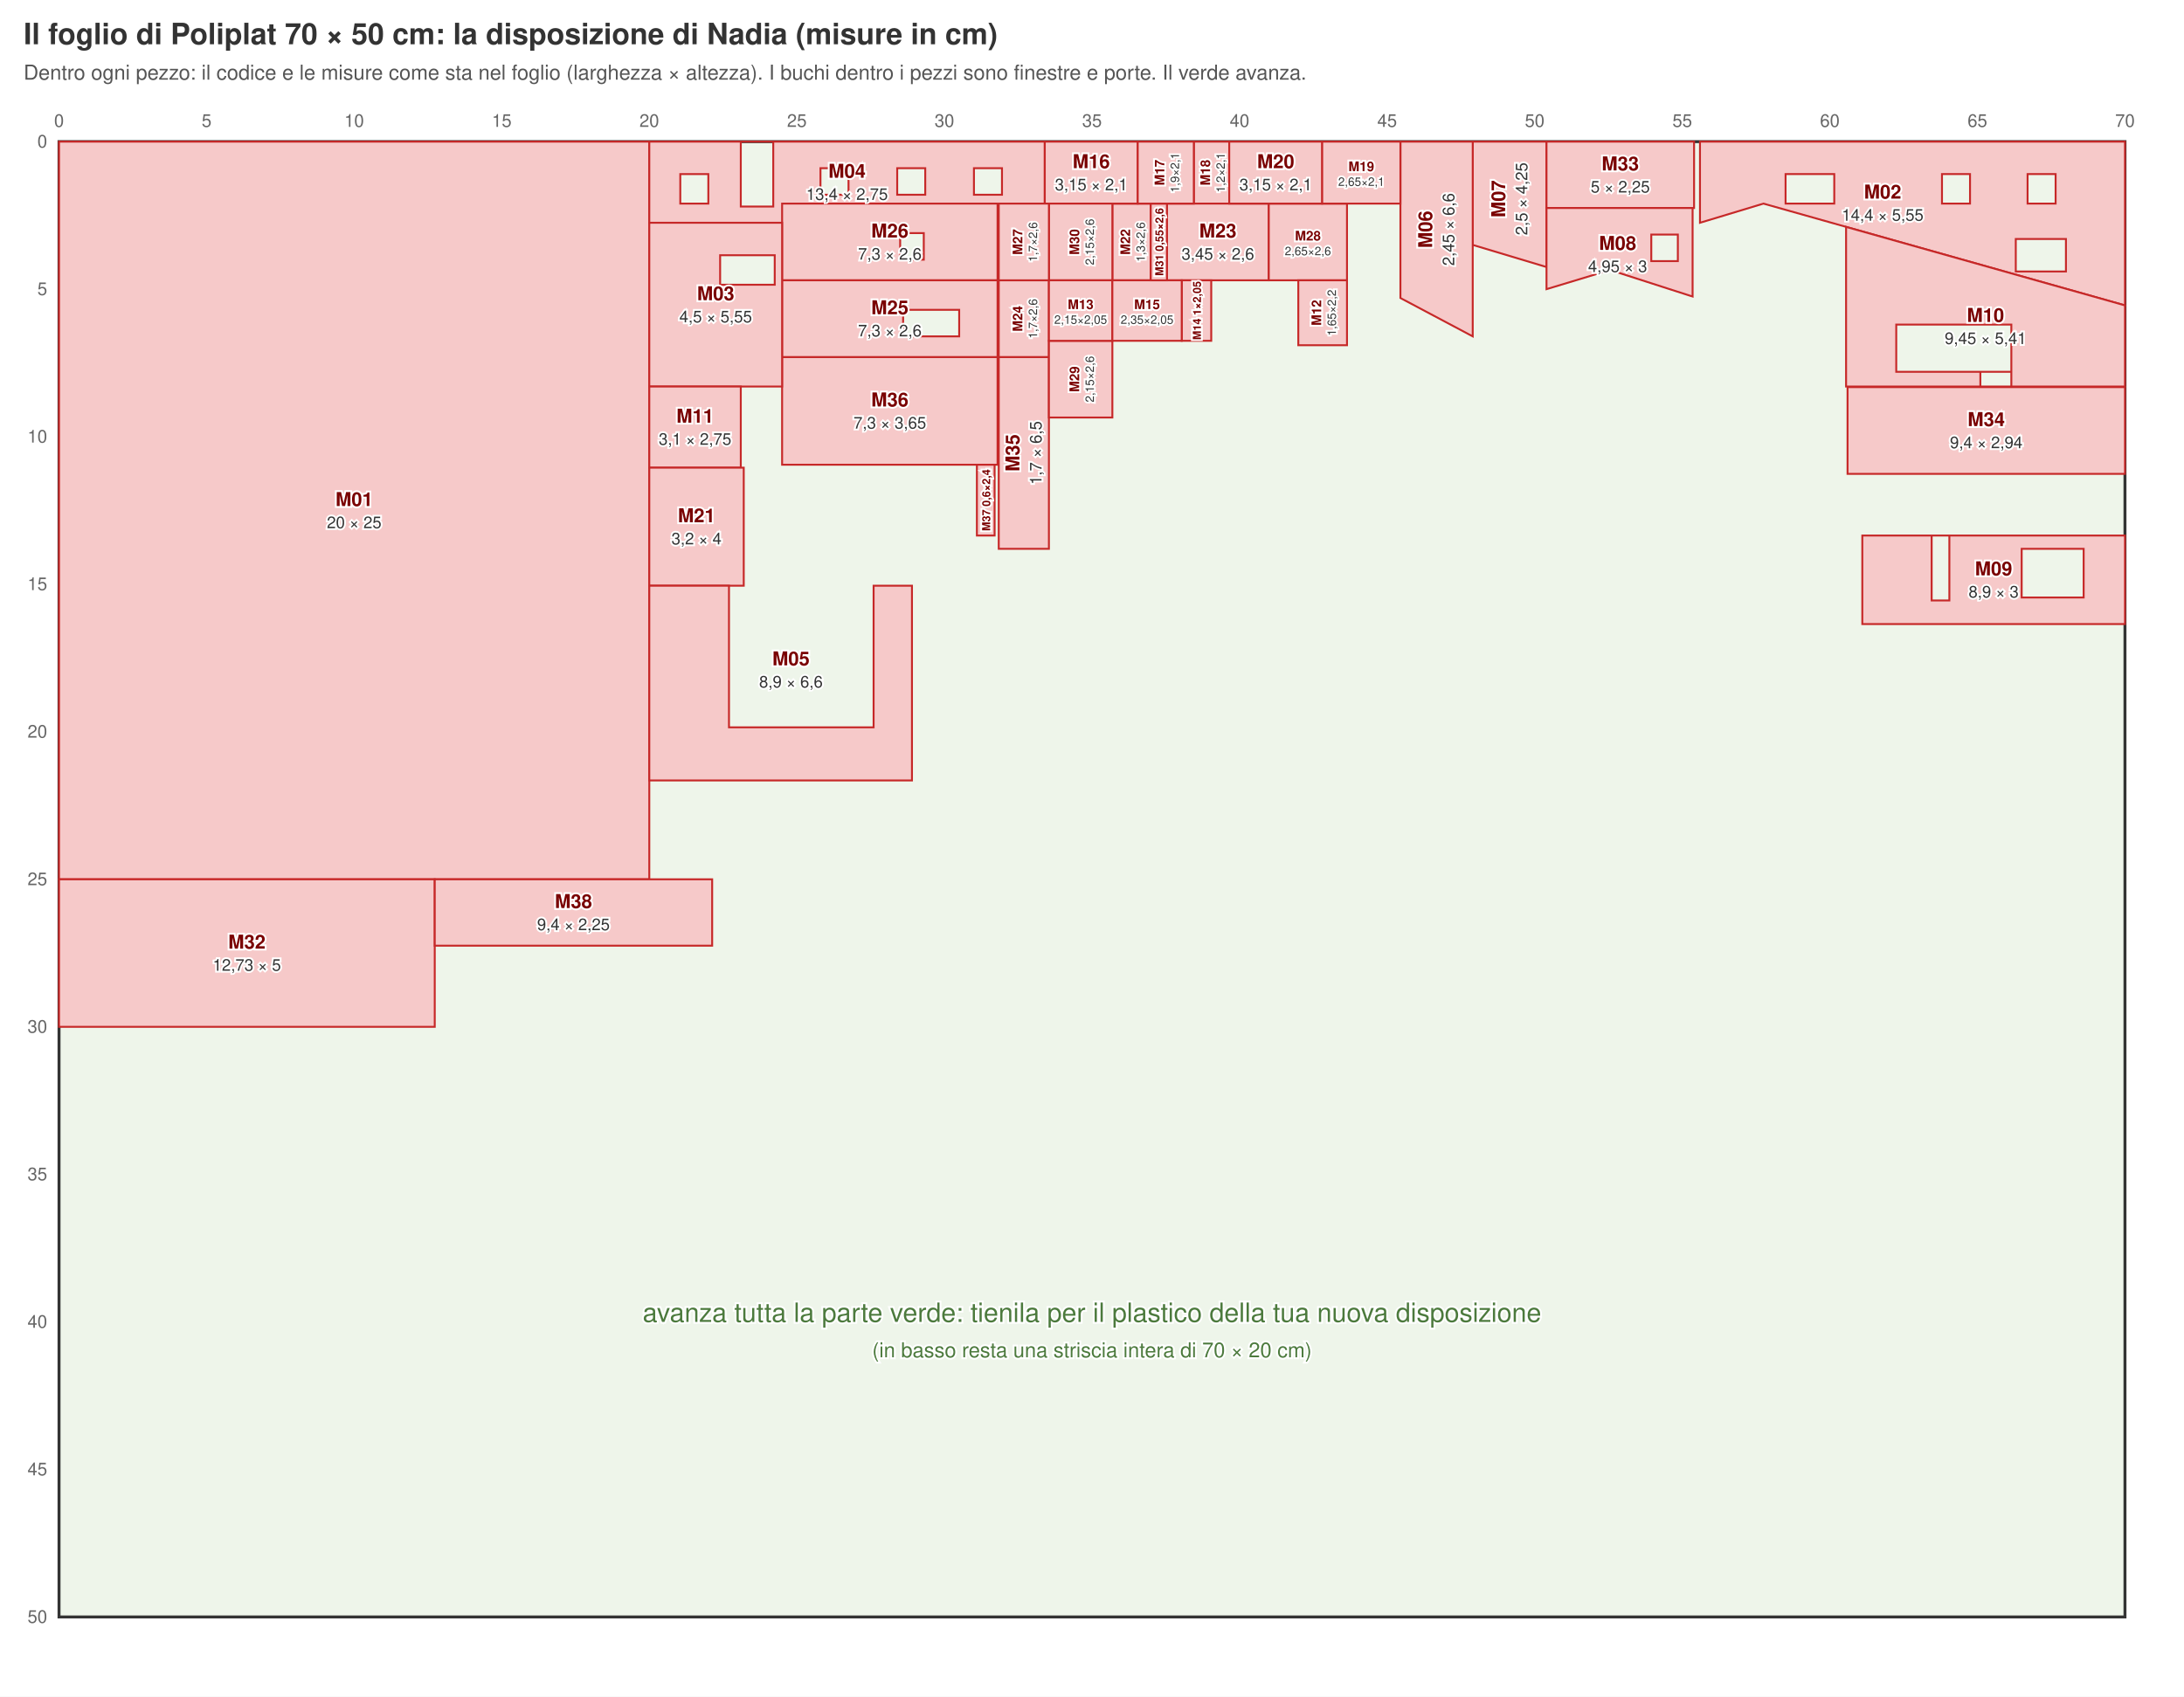
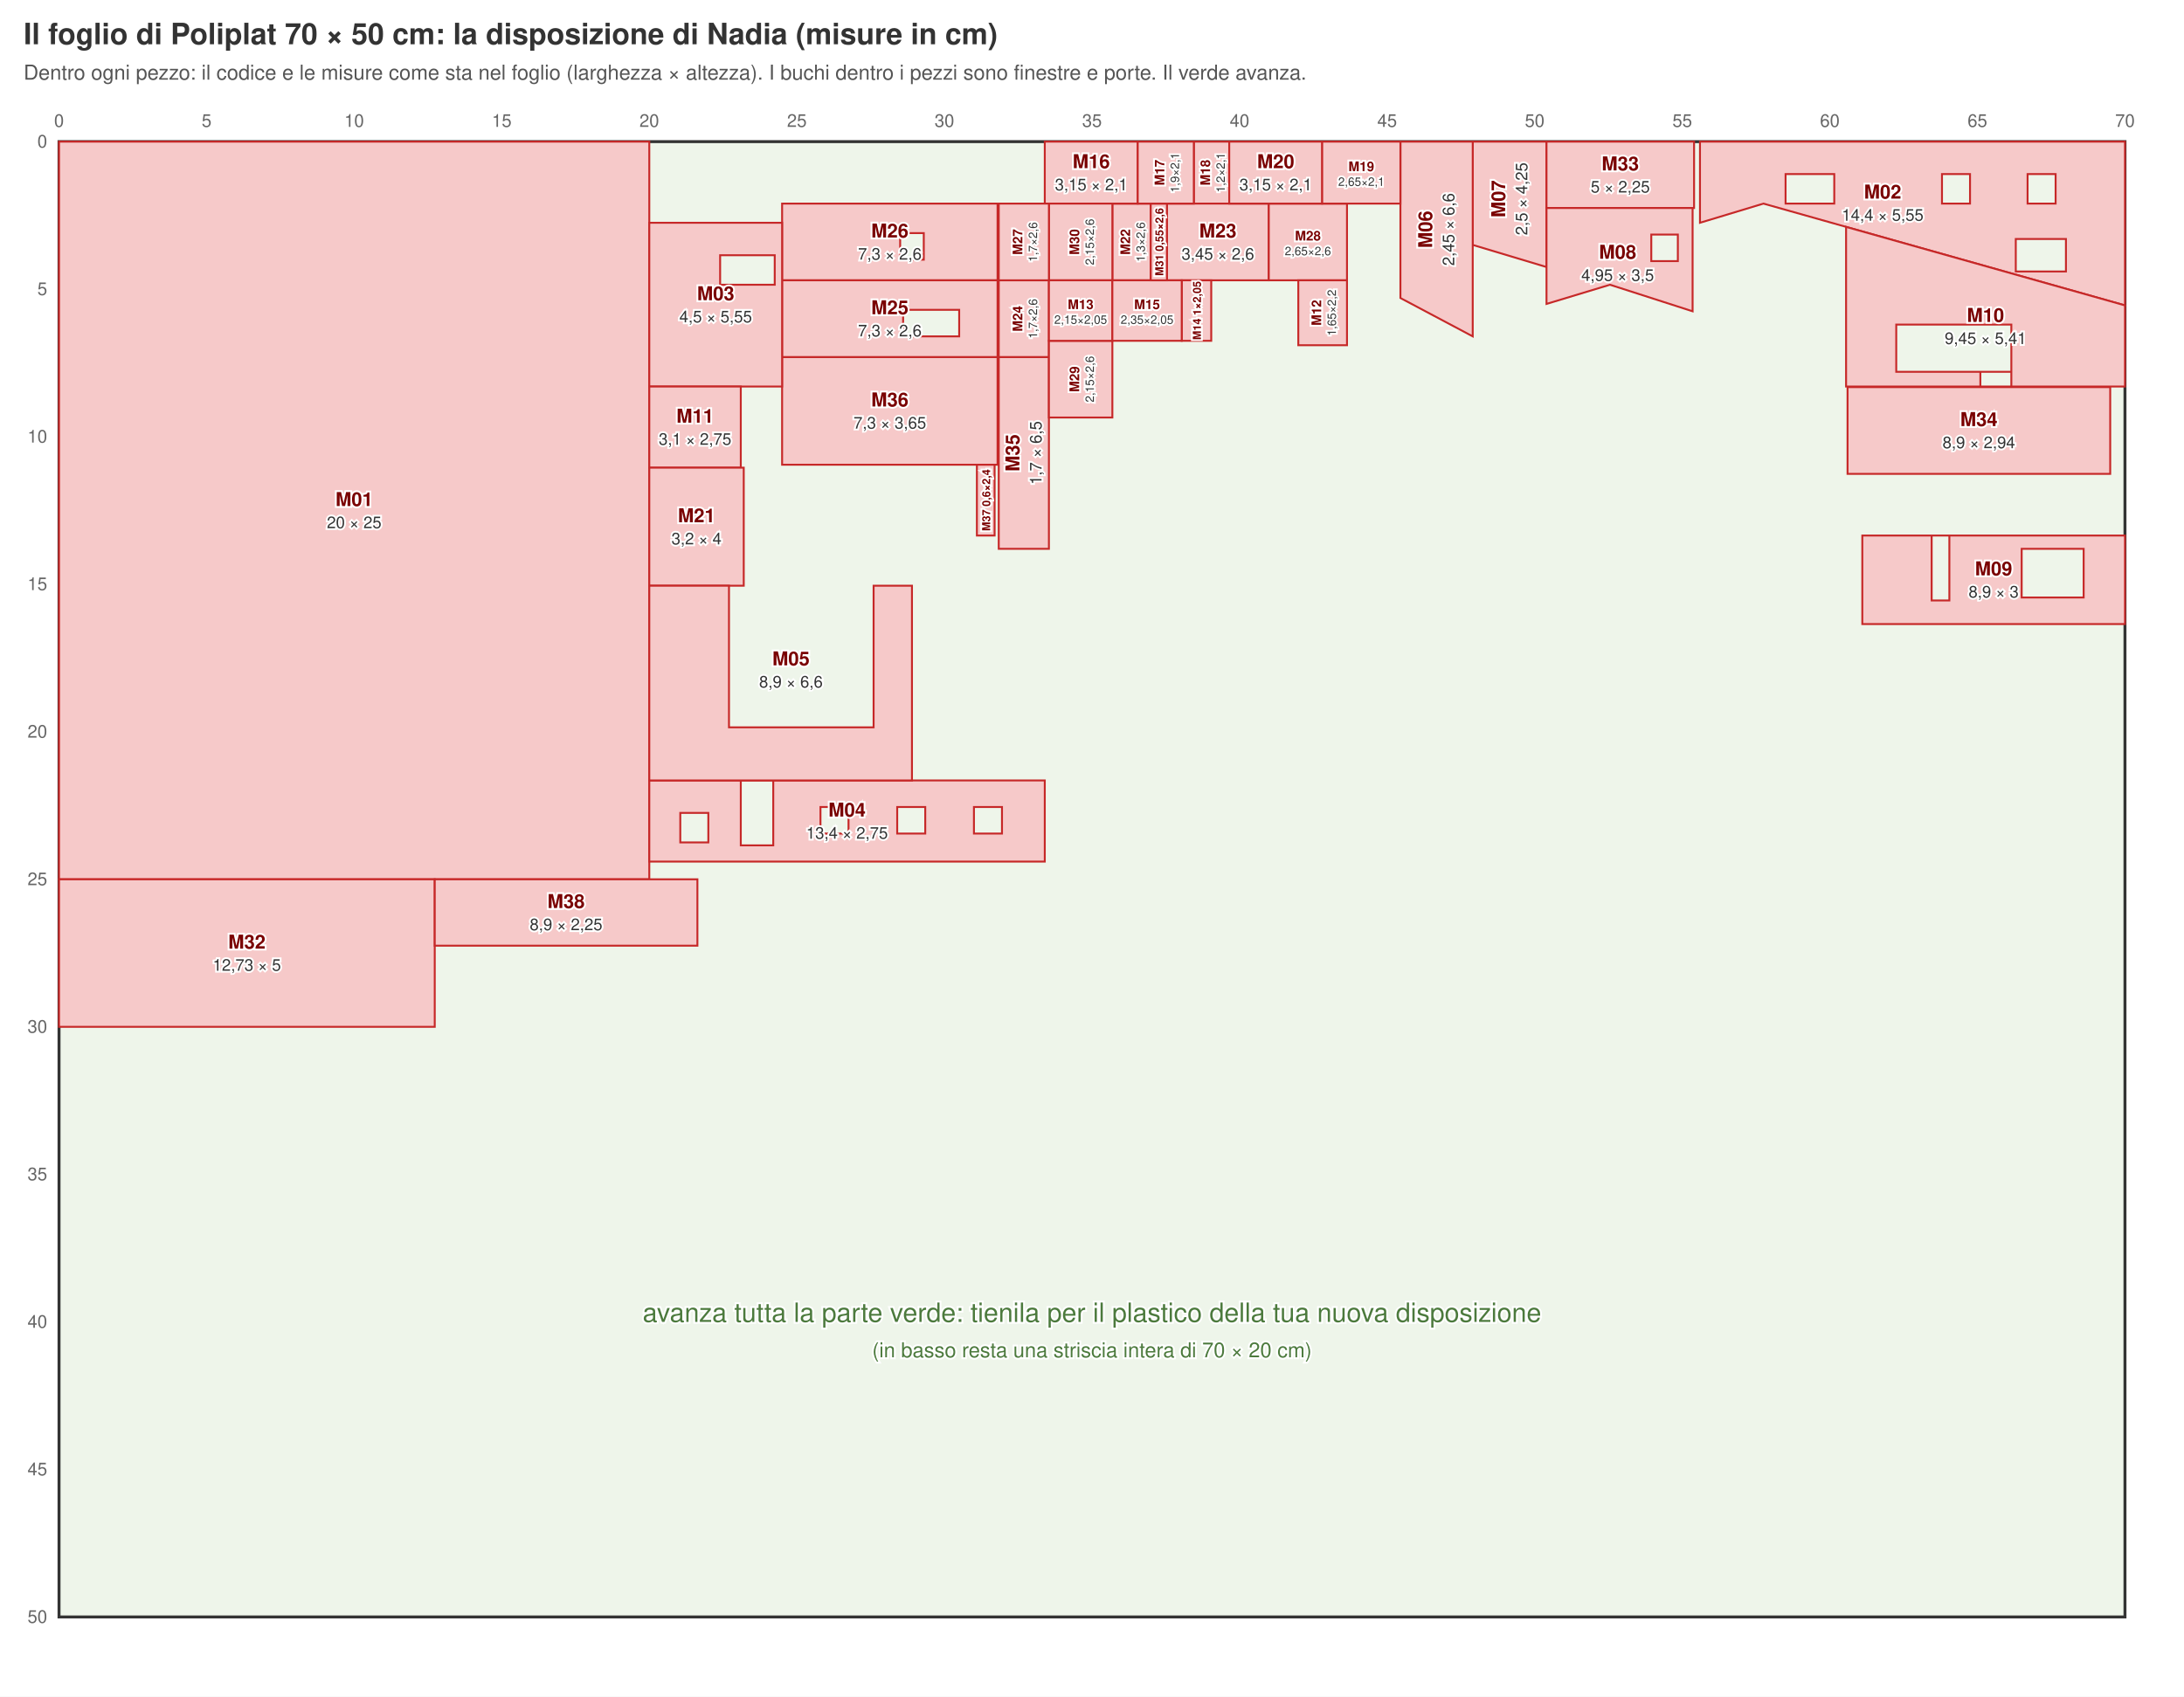
<svg xmlns="http://www.w3.org/2000/svg" viewBox="0 0 1480 1150" width="1480" height="1150">
  <rect width="100%" height="100%" fill="#ffffff" />
  <text x="16" y="30" font-family="Helvetica, Arial, sans-serif" font-size="20" font-weight="bold" fill="#333">Il foglio di Poliplat 70 × 50 cm: la disposizione di Nadia (misure in cm)</text>
  <text x="16" y="54" font-family="Helvetica, Arial, sans-serif" font-size="14" fill="#555">Dentro ogni pezzo: il codice e le misure come sta nel foglio (larghezza × altezza). I buchi dentro i pezzi sono finestre e porte. Il verde avanza.</text>
  <rect x="40" y="96" width="1400.0" height="1000.0" fill="#eef5ea" stroke="#333" stroke-width="2" />
  <text x="40.0" y="86.0" font-family="Helvetica, Arial, sans-serif" font-size="12" fill="#666" text-anchor="middle" stroke="#fff" stroke-width="2.5" paint-order="stroke">0</text>
  <text x="140.0" y="86.0" font-family="Helvetica, Arial, sans-serif" font-size="12" fill="#666" text-anchor="middle" stroke="#fff" stroke-width="2.5" paint-order="stroke">5</text>
  <text x="240.0" y="86.0" font-family="Helvetica, Arial, sans-serif" font-size="12" fill="#666" text-anchor="middle" stroke="#fff" stroke-width="2.5" paint-order="stroke">10</text>
  <text x="340.0" y="86.0" font-family="Helvetica, Arial, sans-serif" font-size="12" fill="#666" text-anchor="middle" stroke="#fff" stroke-width="2.5" paint-order="stroke">15</text>
  <text x="440.0" y="86.0" font-family="Helvetica, Arial, sans-serif" font-size="12" fill="#666" text-anchor="middle" stroke="#fff" stroke-width="2.5" paint-order="stroke">20</text>
  <text x="540.0" y="86.0" font-family="Helvetica, Arial, sans-serif" font-size="12" fill="#666" text-anchor="middle" stroke="#fff" stroke-width="2.5" paint-order="stroke">25</text>
  <text x="640.0" y="86.0" font-family="Helvetica, Arial, sans-serif" font-size="12" fill="#666" text-anchor="middle" stroke="#fff" stroke-width="2.5" paint-order="stroke">30</text>
  <text x="740.0" y="86.0" font-family="Helvetica, Arial, sans-serif" font-size="12" fill="#666" text-anchor="middle" stroke="#fff" stroke-width="2.5" paint-order="stroke">35</text>
  <text x="840.0" y="86.0" font-family="Helvetica, Arial, sans-serif" font-size="12" fill="#666" text-anchor="middle" stroke="#fff" stroke-width="2.5" paint-order="stroke">40</text>
  <text x="940.0" y="86.0" font-family="Helvetica, Arial, sans-serif" font-size="12" fill="#666" text-anchor="middle" stroke="#fff" stroke-width="2.5" paint-order="stroke">45</text>
  <text x="1040.0" y="86.0" font-family="Helvetica, Arial, sans-serif" font-size="12" fill="#666" text-anchor="middle" stroke="#fff" stroke-width="2.5" paint-order="stroke">50</text>
  <text x="1140.0" y="86.0" font-family="Helvetica, Arial, sans-serif" font-size="12" fill="#666" text-anchor="middle" stroke="#fff" stroke-width="2.5" paint-order="stroke">55</text>
  <text x="1240.0" y="86.0" font-family="Helvetica, Arial, sans-serif" font-size="12" fill="#666" text-anchor="middle" stroke="#fff" stroke-width="2.5" paint-order="stroke">60</text>
  <text x="1340.0" y="86.0" font-family="Helvetica, Arial, sans-serif" font-size="12" fill="#666" text-anchor="middle" stroke="#fff" stroke-width="2.5" paint-order="stroke">65</text>
  <text x="1440.0" y="86.0" font-family="Helvetica, Arial, sans-serif" font-size="12" fill="#666" text-anchor="middle" stroke="#fff" stroke-width="2.5" paint-order="stroke">70</text>
  <text x="32.0" y="100.0" font-family="Helvetica, Arial, sans-serif" font-size="12" fill="#666" text-anchor="end" stroke="#fff" stroke-width="2.5" paint-order="stroke">0</text>
  <text x="32.0" y="200.0" font-family="Helvetica, Arial, sans-serif" font-size="12" fill="#666" text-anchor="end" stroke="#fff" stroke-width="2.5" paint-order="stroke">5</text>
  <text x="32.0" y="300.0" font-family="Helvetica, Arial, sans-serif" font-size="12" fill="#666" text-anchor="end" stroke="#fff" stroke-width="2.5" paint-order="stroke">10</text>
  <text x="32.0" y="400.0" font-family="Helvetica, Arial, sans-serif" font-size="12" fill="#666" text-anchor="end" stroke="#fff" stroke-width="2.5" paint-order="stroke">15</text>
  <text x="32.0" y="500.0" font-family="Helvetica, Arial, sans-serif" font-size="12" fill="#666" text-anchor="end" stroke="#fff" stroke-width="2.5" paint-order="stroke">20</text>
  <text x="32.0" y="600.0" font-family="Helvetica, Arial, sans-serif" font-size="12" fill="#666" text-anchor="end" stroke="#fff" stroke-width="2.5" paint-order="stroke">25</text>
  <text x="32.0" y="700.0" font-family="Helvetica, Arial, sans-serif" font-size="12" fill="#666" text-anchor="end" stroke="#fff" stroke-width="2.5" paint-order="stroke">30</text>
  <text x="32.0" y="800.0" font-family="Helvetica, Arial, sans-serif" font-size="12" fill="#666" text-anchor="end" stroke="#fff" stroke-width="2.5" paint-order="stroke">35</text>
  <text x="32.0" y="900.0" font-family="Helvetica, Arial, sans-serif" font-size="12" fill="#666" text-anchor="end" stroke="#fff" stroke-width="2.5" paint-order="stroke">40</text>
  <text x="32.0" y="1000.0" font-family="Helvetica, Arial, sans-serif" font-size="12" fill="#666" text-anchor="end" stroke="#fff" stroke-width="2.5" paint-order="stroke">45</text>
  <text x="32.0" y="1100.0" font-family="Helvetica, Arial, sans-serif" font-size="12" fill="#666" text-anchor="end" stroke="#fff" stroke-width="2.5" paint-order="stroke">50</text>
  <path d="M 40.0 96.0 L 40.0 596.0 L 440.0 596.0 L 440.0 96.0 Z" fill="#f6c9c9" fill-rule="evenodd" stroke="#c62828" stroke-width="1.3" />
  <path d="M 1440.0 96.0 L 1152.0 96.0 L 1152.0 151.0 L 1195.0 138.0 L 1440.0 207.0 Z M 1393.0 118.0 L 1374.0 118.0 L 1374.0 138.0 L 1393.0 138.0 Z M 1335.0 118.0 L 1316.0 118.0 L 1316.0 138.0 L 1335.0 138.0 Z M 1243.0 118.0 L 1210.0 118.0 L 1210.0 138.0 L 1243.0 138.0 Z M 1400.0 162.0 L 1366.0 162.0 L 1366.0 184.0 L 1400.0 184.0 Z" fill="#f6c9c9" fill-rule="evenodd" stroke="#c62828" stroke-width="1.3" />
  <path d="M 1251.0 262.0 L 1440.0 262.0 L 1440.0 207.0 L 1251.0 153.8 Z M 1285.0 252.0 L 1363.0 252.0 L 1363.0 220.0 L 1285.0 220.0 Z M 1342.0 262.0 L 1363.0 262.0 L 1363.0 252.0 L 1342.0 252.0 Z" fill="#f6c9c9" fill-rule="evenodd" stroke="#c62828" stroke-width="1.3" />
  <path d="M 1048.0 96.0 L 998.0 96.0 L 998.0 166.0 L 1048.0 181.0 Z" fill="#f6c9c9" fill-rule="evenodd" stroke="#c62828" stroke-width="1.3" />
-   <path d="M 440.0 96.0 L 708.0 96.0 L 708.0 151.0 L 440.0 151.0 Z M 461.0 138.0 L 480.0 138.0 L 480.0 118.0 L 461.0 118.0 Z M 502.0 140.0 L 524.0 140.0 L 524.0 96.0 L 502.0 96.0 Z M 556.0 132.0 L 575.0 132.0 L 575.0 114.0 L 556.0 114.0 Z M 608.0 132.0 L 627.0 132.0 L 627.0 114.0 L 608.0 114.0 Z M 660.0 132.0 L 679.0 132.0 L 679.0 114.0 L 660.0 114.0 Z" fill="#f6c9c9" fill-rule="evenodd" stroke="#c62828" stroke-width="1.3" />
+   <path d="M 440.0 529.0 L 708.0 529.0 L 708.0 584.0 L 440.0 584.0 Z M 461.0 571.0 L 480.0 571.0 L 480.0 551.0 L 461.0 551.0 Z M 502.0 573.0 L 524.0 573.0 L 524.0 529.0 L 502.0 529.0 Z M 556.0 565.0 L 575.0 565.0 L 575.0 547.0 L 556.0 547.0 Z M 608.0 565.0 L 627.0 565.0 L 627.0 547.0 L 608.0 547.0 Z M 660.0 565.0 L 679.0 565.0 L 679.0 547.0 L 660.0 547.0 Z" fill="#f6c9c9" fill-rule="evenodd" stroke="#c62828" stroke-width="1.3" />
  <path d="M 40.0 696.0 L 294.6 696.0 L 294.6 596.0 L 40.0 596.0 Z" fill="#f6c9c9" fill-rule="evenodd" stroke="#c62828" stroke-width="1.3" />
-   <path d="M 1252.0 321.2 L 1252.0 262.4 L 1440.0 262.4 L 1440.0 321.2 Z" fill="#f6c9c9" fill-rule="evenodd" stroke="#c62828" stroke-width="1.3" />
+   <path d="M 1252.0 321.2 L 1252.0 262.4 L 1430.0 262.4 L 1430.0 321.2 Z" fill="#f6c9c9" fill-rule="evenodd" stroke="#c62828" stroke-width="1.3" />
  <path d="M 1440.0 363.0 L 1262.0 363.0 L 1262.0 423.0 L 1440.0 423.0 Z M 1412.0 372.0 L 1370.0 372.0 L 1370.0 405.0 L 1412.0 405.0 Z M 1321.0 363.0 L 1309.0 363.0 L 1309.0 407.0 L 1321.0 407.0 Z" fill="#f6c9c9" fill-rule="evenodd" stroke="#c62828" stroke-width="1.3" />
  <path d="M 676.0 242.0 L 530.0 242.0 L 530.0 315.0 L 676.0 315.0 Z" fill="#f6c9c9" fill-rule="evenodd" stroke="#c62828" stroke-width="1.3" />
  <path d="M 676.0 138.0 L 530.0 138.0 L 530.0 190.0 L 676.0 190.0 Z M 626.0 158.0 L 610.0 158.0 L 610.0 176.0 L 626.0 176.0 Z" fill="#f6c9c9" fill-rule="evenodd" stroke="#c62828" stroke-width="1.3" />
  <path d="M 753.8 190.0 L 779.8 190.0 L 779.8 138.0 L 753.8 138.0 Z" fill="#f6c9c9" fill-rule="evenodd" stroke="#c62828" stroke-width="1.3" />
  <path d="M 710.8 242.0 L 676.8 242.0 L 676.8 372.0 L 710.8 372.0 Z" fill="#f6c9c9" fill-rule="evenodd" stroke="#c62828" stroke-width="1.3" />
  <path d="M 710.8 190.0 L 676.8 190.0 L 676.8 242.0 L 710.8 242.0 Z" fill="#f6c9c9" fill-rule="evenodd" stroke="#c62828" stroke-width="1.3" />
  <path d="M 676.0 190.0 L 530.0 190.0 L 530.0 242.0 L 676.0 242.0 Z M 650.0 210.0 L 612.0 210.0 L 612.0 228.0 L 650.0 228.0 Z" fill="#f6c9c9" fill-rule="evenodd" stroke="#c62828" stroke-width="1.3" />
  <path d="M 998.0 96.0 L 949.0 96.0 L 949.0 202.0 L 998.0 228.0 Z" fill="#f6c9c9" fill-rule="evenodd" stroke="#c62828" stroke-width="1.3" />
  <path d="M 530.0 151.0 L 440.0 151.0 L 440.0 262.0 L 530.0 262.0 Z M 525.0 173.0 L 488.0 173.0 L 488.0 193.0 L 525.0 193.0 Z" fill="#f6c9c9" fill-rule="evenodd" stroke="#c62828" stroke-width="1.3" />
  <path d="M 1048.0 96.0 L 1048.0 141.0 L 1148.0 141.0 L 1148.0 96.0 Z" fill="#f6c9c9" fill-rule="evenodd" stroke="#c62828" stroke-width="1.3" />
  <path d="M 662.0 363.0 L 674.0 363.0 L 674.0 315.0 L 662.0 315.0 Z" fill="#f6c9c9" fill-rule="evenodd" stroke="#c62828" stroke-width="1.3" />
  <path d="M 502.0 262.0 L 440.0 262.0 L 440.0 317.0 L 502.0 317.0 Z" fill="#f6c9c9" fill-rule="evenodd" stroke="#c62828" stroke-width="1.3" />
-   <path d="M 1147.0 141.0 L 1048.0 141.0 L 1048.0 196.0 L 1091.0 183.0 L 1147.0 201.0 Z M 1137.0 177.0 L 1119.0 177.0 L 1119.0 159.0 L 1137.0 159.0 Z" fill="#f6c9c9" fill-rule="evenodd" stroke="#c62828" stroke-width="1.3" />
+   <path d="M 1147.0 141.0 L 1048.0 141.0 L 1048.0 206.0 L 1091.0 193.0 L 1147.0 211.0 Z M 1137.0 177.0 L 1119.0 177.0 L 1119.0 159.0 L 1137.0 159.0 Z" fill="#f6c9c9" fill-rule="evenodd" stroke="#c62828" stroke-width="1.3" />
  <path d="M 710.8 283.0 L 753.8 283.0 L 753.8 231.0 L 710.8 231.0 Z" fill="#f6c9c9" fill-rule="evenodd" stroke="#c62828" stroke-width="1.3" />
  <path d="M 504.0 317.0 L 440.0 317.0 L 440.0 397.0 L 504.0 397.0 Z" fill="#f6c9c9" fill-rule="evenodd" stroke="#c62828" stroke-width="1.3" />
  <path d="M 833.0 96.0 L 809.0 96.0 L 809.0 138.0 L 833.0 138.0 Z" fill="#f6c9c9" fill-rule="evenodd" stroke="#c62828" stroke-width="1.3" />
  <path d="M 708.0 138.0 L 771.0 138.0 L 771.0 96.0 L 708.0 96.0 Z" fill="#f6c9c9" fill-rule="evenodd" stroke="#c62828" stroke-width="1.3" />
  <path d="M 790.8 190.0 L 859.8 190.0 L 859.8 138.0 L 790.8 138.0 Z" fill="#f6c9c9" fill-rule="evenodd" stroke="#c62828" stroke-width="1.3" />
  <path d="M 820.8 190.0 L 800.8 190.0 L 800.8 231.0 L 820.8 231.0 Z" fill="#f6c9c9" fill-rule="evenodd" stroke="#c62828" stroke-width="1.3" />
  <path d="M 859.8 190.0 L 912.8 190.0 L 912.8 138.0 L 859.8 138.0 Z" fill="#f6c9c9" fill-rule="evenodd" stroke="#c62828" stroke-width="1.3" />
  <path d="M 833.0 138.0 L 896.0 138.0 L 896.0 96.0 L 833.0 96.0 Z" fill="#f6c9c9" fill-rule="evenodd" stroke="#c62828" stroke-width="1.3" />
  <path d="M 949.0 96.0 L 896.0 96.0 L 896.0 138.0 L 949.0 138.0 Z" fill="#f6c9c9" fill-rule="evenodd" stroke="#c62828" stroke-width="1.3" />
  <path d="M 710.8 190.0 L 753.8 190.0 L 753.8 138.0 L 710.8 138.0 Z" fill="#f6c9c9" fill-rule="evenodd" stroke="#c62828" stroke-width="1.3" />
  <path d="M 710.8 231.0 L 753.8 231.0 L 753.8 190.0 L 710.8 190.0 Z" fill="#f6c9c9" fill-rule="evenodd" stroke="#c62828" stroke-width="1.3" />
  <path d="M 912.8 190.0 L 879.8 190.0 L 879.8 234.0 L 912.8 234.0 Z" fill="#f6c9c9" fill-rule="evenodd" stroke="#c62828" stroke-width="1.3" />
  <path d="M 753.8 231.0 L 800.8 231.0 L 800.8 190.0 L 753.8 190.0 Z" fill="#f6c9c9" fill-rule="evenodd" stroke="#c62828" stroke-width="1.3" />
  <path d="M 710.8 138.0 L 676.8 138.0 L 676.8 190.0 L 710.8 190.0 Z" fill="#f6c9c9" fill-rule="evenodd" stroke="#c62828" stroke-width="1.3" />
  <path d="M 779.8 190.0 L 790.8 190.0 L 790.8 138.0 L 779.8 138.0 Z" fill="#f6c9c9" fill-rule="evenodd" stroke="#c62828" stroke-width="1.3" />
  <path d="M 809.0 96.0 L 771.0 96.0 L 771.0 138.0 L 809.0 138.0 Z" fill="#f6c9c9" fill-rule="evenodd" stroke="#c62828" stroke-width="1.3" />
-   <path d="M 482.6 596.0 L 482.6 641.0 L 294.6 641.0 L 294.6 596.0 Z" fill="#f6c9c9" fill-rule="evenodd" stroke="#c62828" stroke-width="1.3" />
+   <path d="M 472.6 596.0 L 472.6 641.0 L 294.6 641.0 L 294.6 596.0 Z" fill="#f6c9c9" fill-rule="evenodd" stroke="#c62828" stroke-width="1.3" />
  <path d="M 440.0 529.0 L 618.0 529.0 L 618.0 397.0 L 592.0 397.0 L 592.0 493.0 L 494.0 493.0 L 494.0 397.0 L 440.0 397.0 Z" fill="#f6c9c9" fill-rule="evenodd" stroke="#c62828" stroke-width="1.3" />
  <text x="240.0" y="343.0" font-family="Helvetica, Arial, sans-serif" font-size="13" font-weight="bold" fill="#7a0000" text-anchor="middle" stroke="#fff" stroke-width="2.5" paint-order="stroke">M01</text>
  <text x="240.0" y="358.0" font-family="Helvetica, Arial, sans-serif" font-size="11" fill="#333" text-anchor="middle" stroke="#fff" stroke-width="2.5" paint-order="stroke">20 × 25</text>
  <text x="1275.8" y="134.6" font-family="Helvetica, Arial, sans-serif" font-size="13" font-weight="bold" fill="#7a0000" text-anchor="middle" stroke="#fff" stroke-width="2.5" paint-order="stroke">M02</text>
  <text x="1275.8" y="149.6" font-family="Helvetica, Arial, sans-serif" font-size="11" fill="#333" text-anchor="middle" stroke="#fff" stroke-width="2.5" paint-order="stroke">14,4 × 5,55</text>
  <text x="1345.5" y="218.2" font-family="Helvetica, Arial, sans-serif" font-size="13" font-weight="bold" fill="#7a0000" text-anchor="middle" stroke="#fff" stroke-width="2.5" paint-order="stroke">M10</text>
  <text x="1345.5" y="233.2" font-family="Helvetica, Arial, sans-serif" font-size="11" fill="#333" text-anchor="middle" stroke="#fff" stroke-width="2.5" paint-order="stroke">9,45 × 5,41</text>
  <text x="1020.0" y="134.8" font-family="Helvetica, Arial, sans-serif" font-size="13" font-weight="bold" fill="#7a0000" text-anchor="middle" stroke="#fff" stroke-width="2.5" paint-order="stroke" transform="rotate(-90 1020.0 134.8)">M07</text>
  <text x="1035.0" y="134.8" font-family="Helvetica, Arial, sans-serif" font-size="11" fill="#333" text-anchor="middle" stroke="#fff" stroke-width="2.5" paint-order="stroke" transform="rotate(-90 1035.0 134.8)">2,5 × 4,25</text>
-   <text x="574.0" y="120.5" font-family="Helvetica, Arial, sans-serif" font-size="13" font-weight="bold" fill="#7a0000" text-anchor="middle" stroke="#fff" stroke-width="2.5" paint-order="stroke">M04</text>
-   <text x="574.0" y="135.5" font-family="Helvetica, Arial, sans-serif" font-size="11" fill="#333" text-anchor="middle" stroke="#fff" stroke-width="2.5" paint-order="stroke">13,4 × 2,75</text>
+   <text x="574.0" y="553.5" font-family="Helvetica, Arial, sans-serif" font-size="13" font-weight="bold" fill="#7a0000" text-anchor="middle" stroke="#fff" stroke-width="2.5" paint-order="stroke">M04</text>
+   <text x="574.0" y="568.5" font-family="Helvetica, Arial, sans-serif" font-size="11" fill="#333" text-anchor="middle" stroke="#fff" stroke-width="2.5" paint-order="stroke">13,4 × 2,75</text>
  <text x="167.3" y="643.0" font-family="Helvetica, Arial, sans-serif" font-size="13" font-weight="bold" fill="#7a0000" text-anchor="middle" stroke="#fff" stroke-width="2.5" paint-order="stroke">M32</text>
  <text x="167.3" y="658.0" font-family="Helvetica, Arial, sans-serif" font-size="11" fill="#333" text-anchor="middle" stroke="#fff" stroke-width="2.5" paint-order="stroke">12,73 × 5</text>
-   <text x="1346.0" y="288.8" font-family="Helvetica, Arial, sans-serif" font-size="13" font-weight="bold" fill="#7a0000" text-anchor="middle" stroke="#fff" stroke-width="2.5" paint-order="stroke">M34</text>
-   <text x="1346.0" y="303.8" font-family="Helvetica, Arial, sans-serif" font-size="11" fill="#333" text-anchor="middle" stroke="#fff" stroke-width="2.5" paint-order="stroke">9,4 × 2,94</text>
+   <text x="1341.0" y="288.8" font-family="Helvetica, Arial, sans-serif" font-size="13" font-weight="bold" fill="#7a0000" text-anchor="middle" stroke="#fff" stroke-width="2.5" paint-order="stroke">M34</text>
+   <text x="1341.0" y="303.8" font-family="Helvetica, Arial, sans-serif" font-size="11" fill="#333" text-anchor="middle" stroke="#fff" stroke-width="2.5" paint-order="stroke">8,9 × 2,94</text>
  <text x="1351.0" y="390.0" font-family="Helvetica, Arial, sans-serif" font-size="13" font-weight="bold" fill="#7a0000" text-anchor="middle" stroke="#fff" stroke-width="2.5" paint-order="stroke">M09</text>
  <text x="1351.0" y="405.0" font-family="Helvetica, Arial, sans-serif" font-size="11" fill="#333" text-anchor="middle" stroke="#fff" stroke-width="2.5" paint-order="stroke">8,9 × 3</text>
  <text x="603.0" y="275.5" font-family="Helvetica, Arial, sans-serif" font-size="13" font-weight="bold" fill="#7a0000" text-anchor="middle" stroke="#fff" stroke-width="2.5" paint-order="stroke">M36</text>
  <text x="603.0" y="290.5" font-family="Helvetica, Arial, sans-serif" font-size="11" fill="#333" text-anchor="middle" stroke="#fff" stroke-width="2.5" paint-order="stroke">7,3 × 3,65</text>
  <text x="603.0" y="161.0" font-family="Helvetica, Arial, sans-serif" font-size="13" font-weight="bold" fill="#7a0000" text-anchor="middle" stroke="#fff" stroke-width="2.5" paint-order="stroke">M26</text>
  <text x="603.0" y="176.0" font-family="Helvetica, Arial, sans-serif" font-size="11" fill="#333" text-anchor="middle" stroke="#fff" stroke-width="2.5" paint-order="stroke">7,3 × 2,6</text>
  <text x="765.8" y="164.0" font-family="Helvetica, Arial, sans-serif" font-size="9" font-weight="bold" fill="#7a0000" text-anchor="middle" stroke="#fff" stroke-width="2.5" paint-order="stroke" transform="rotate(-90 765.8 164.0)">M22</text>
  <text x="775.8" y="164.0" font-family="Helvetica, Arial, sans-serif" font-size="8" fill="#333" text-anchor="middle" stroke="#fff" stroke-width="2.5" paint-order="stroke" transform="rotate(-90 775.8 164.0)">1,3×2,6</text>
  <text x="690.8" y="307.0" font-family="Helvetica, Arial, sans-serif" font-size="13" font-weight="bold" fill="#7a0000" text-anchor="middle" stroke="#fff" stroke-width="2.5" paint-order="stroke" transform="rotate(-90 690.8 307.0)">M35</text>
  <text x="705.8" y="307.0" font-family="Helvetica, Arial, sans-serif" font-size="11" fill="#333" text-anchor="middle" stroke="#fff" stroke-width="2.5" paint-order="stroke" transform="rotate(-90 705.8 307.0)">1,7 × 6,5</text>
  <text x="692.8" y="216.0" font-family="Helvetica, Arial, sans-serif" font-size="9" font-weight="bold" fill="#7a0000" text-anchor="middle" stroke="#fff" stroke-width="2.5" paint-order="stroke" transform="rotate(-90 692.8 216.0)">M24</text>
  <text x="702.8" y="216.0" font-family="Helvetica, Arial, sans-serif" font-size="8" fill="#333" text-anchor="middle" stroke="#fff" stroke-width="2.5" paint-order="stroke" transform="rotate(-90 702.8 216.0)">1,7×2,6</text>
  <text x="603.0" y="213.0" font-family="Helvetica, Arial, sans-serif" font-size="13" font-weight="bold" fill="#7a0000" text-anchor="middle" stroke="#fff" stroke-width="2.5" paint-order="stroke">M25</text>
  <text x="603.0" y="228.0" font-family="Helvetica, Arial, sans-serif" font-size="11" fill="#333" text-anchor="middle" stroke="#fff" stroke-width="2.5" paint-order="stroke">7,3 × 2,6</text>
  <text x="970.5" y="155.5" font-family="Helvetica, Arial, sans-serif" font-size="13" font-weight="bold" fill="#7a0000" text-anchor="middle" stroke="#fff" stroke-width="2.5" paint-order="stroke" transform="rotate(-90 970.5 155.5)">M06</text>
  <text x="985.5" y="155.5" font-family="Helvetica, Arial, sans-serif" font-size="11" fill="#333" text-anchor="middle" stroke="#fff" stroke-width="2.5" paint-order="stroke" transform="rotate(-90 985.5 155.5)">2,45 × 6,6</text>
  <text x="485.0" y="203.5" font-family="Helvetica, Arial, sans-serif" font-size="13" font-weight="bold" fill="#7a0000" text-anchor="middle" stroke="#fff" stroke-width="2.5" paint-order="stroke">M03</text>
  <text x="485.0" y="218.5" font-family="Helvetica, Arial, sans-serif" font-size="11" fill="#333" text-anchor="middle" stroke="#fff" stroke-width="2.5" paint-order="stroke">4,5 × 5,55</text>
  <text x="1098.0" y="115.5" font-family="Helvetica, Arial, sans-serif" font-size="13" font-weight="bold" fill="#7a0000" text-anchor="middle" stroke="#fff" stroke-width="2.5" paint-order="stroke">M33</text>
  <text x="1098.0" y="130.5" font-family="Helvetica, Arial, sans-serif" font-size="11" fill="#333" text-anchor="middle" stroke="#fff" stroke-width="2.5" paint-order="stroke">5 × 2,25</text>
  <text x="671.0" y="339.0" font-family="Helvetica, Arial, sans-serif" font-size="7.5" font-weight="bold" fill="#7a0000" text-anchor="middle" stroke="#fff" stroke-width="2.5" paint-order="stroke" transform="rotate(-90 671.0 339.0)">M37 0,6×2,4</text>
  <text x="471.0" y="286.5" font-family="Helvetica, Arial, sans-serif" font-size="13" font-weight="bold" fill="#7a0000" text-anchor="middle" stroke="#fff" stroke-width="2.5" paint-order="stroke">M11</text>
  <text x="471.0" y="301.5" font-family="Helvetica, Arial, sans-serif" font-size="11" fill="#333" text-anchor="middle" stroke="#fff" stroke-width="2.5" paint-order="stroke">3,1 × 2,75</text>
-   <text x="1096.2" y="169.4" font-family="Helvetica, Arial, sans-serif" font-size="13" font-weight="bold" fill="#7a0000" text-anchor="middle" stroke="#fff" stroke-width="2.5" paint-order="stroke">M08</text>
-   <text x="1096.2" y="184.4" font-family="Helvetica, Arial, sans-serif" font-size="11" fill="#333" text-anchor="middle" stroke="#fff" stroke-width="2.5" paint-order="stroke">4,95 × 3</text>
+   <text x="1096.2" y="175.4" font-family="Helvetica, Arial, sans-serif" font-size="13" font-weight="bold" fill="#7a0000" text-anchor="middle" stroke="#fff" stroke-width="2.5" paint-order="stroke">M08</text>
+   <text x="1096.2" y="190.4" font-family="Helvetica, Arial, sans-serif" font-size="11" fill="#333" text-anchor="middle" stroke="#fff" stroke-width="2.5" paint-order="stroke">4,95 × 3,5</text>
  <text x="731.3" y="257.0" font-family="Helvetica, Arial, sans-serif" font-size="9" font-weight="bold" fill="#7a0000" text-anchor="middle" stroke="#fff" stroke-width="2.5" paint-order="stroke" transform="rotate(-90 731.3 257.0)">M29</text>
  <text x="741.3" y="257.0" font-family="Helvetica, Arial, sans-serif" font-size="8" fill="#333" text-anchor="middle" stroke="#fff" stroke-width="2.5" paint-order="stroke" transform="rotate(-90 741.3 257.0)">2,15×2,6</text>
  <text x="472.0" y="354.0" font-family="Helvetica, Arial, sans-serif" font-size="13" font-weight="bold" fill="#7a0000" text-anchor="middle" stroke="#fff" stroke-width="2.5" paint-order="stroke">M21</text>
  <text x="472.0" y="369.0" font-family="Helvetica, Arial, sans-serif" font-size="11" fill="#333" text-anchor="middle" stroke="#fff" stroke-width="2.5" paint-order="stroke">3,2 × 4</text>
  <text x="820.0" y="117.0" font-family="Helvetica, Arial, sans-serif" font-size="9" font-weight="bold" fill="#7a0000" text-anchor="middle" stroke="#fff" stroke-width="2.5" paint-order="stroke" transform="rotate(-90 820.0 117.0)">M18</text>
  <text x="830.0" y="117.0" font-family="Helvetica, Arial, sans-serif" font-size="8" fill="#333" text-anchor="middle" stroke="#fff" stroke-width="2.5" paint-order="stroke" transform="rotate(-90 830.0 117.0)">1,2×2,1</text>
  <text x="739.5" y="114.0" font-family="Helvetica, Arial, sans-serif" font-size="13" font-weight="bold" fill="#7a0000" text-anchor="middle" stroke="#fff" stroke-width="2.5" paint-order="stroke">M16</text>
  <text x="739.5" y="129.0" font-family="Helvetica, Arial, sans-serif" font-size="11" fill="#333" text-anchor="middle" stroke="#fff" stroke-width="2.5" paint-order="stroke">3,15 × 2,1</text>
  <text x="825.3" y="161.0" font-family="Helvetica, Arial, sans-serif" font-size="13" font-weight="bold" fill="#7a0000" text-anchor="middle" stroke="#fff" stroke-width="2.5" paint-order="stroke">M23</text>
  <text x="825.3" y="176.0" font-family="Helvetica, Arial, sans-serif" font-size="11" fill="#333" text-anchor="middle" stroke="#fff" stroke-width="2.5" paint-order="stroke">3,45 × 2,6</text>
  <text x="813.8" y="210.5" font-family="Helvetica, Arial, sans-serif" font-size="7.5" font-weight="bold" fill="#7a0000" text-anchor="middle" stroke="#fff" stroke-width="2.5" paint-order="stroke" transform="rotate(-90 813.8 210.5)">M14 1×2,05</text>
  <text x="886.3" y="163.0" font-family="Helvetica, Arial, sans-serif" font-size="9" font-weight="bold" fill="#7a0000" text-anchor="middle" stroke="#fff" stroke-width="2.5" paint-order="stroke">M28</text>
  <text x="886.3" y="173.0" font-family="Helvetica, Arial, sans-serif" font-size="8" fill="#333" text-anchor="middle" stroke="#fff" stroke-width="2.5" paint-order="stroke">2,65×2,6</text>
  <text x="864.5" y="114.0" font-family="Helvetica, Arial, sans-serif" font-size="13" font-weight="bold" fill="#7a0000" text-anchor="middle" stroke="#fff" stroke-width="2.5" paint-order="stroke">M20</text>
  <text x="864.5" y="129.0" font-family="Helvetica, Arial, sans-serif" font-size="11" fill="#333" text-anchor="middle" stroke="#fff" stroke-width="2.5" paint-order="stroke">3,15 × 2,1</text>
  <text x="922.5" y="116.0" font-family="Helvetica, Arial, sans-serif" font-size="9" font-weight="bold" fill="#7a0000" text-anchor="middle" stroke="#fff" stroke-width="2.5" paint-order="stroke">M19</text>
  <text x="922.5" y="126.0" font-family="Helvetica, Arial, sans-serif" font-size="8" fill="#333" text-anchor="middle" stroke="#fff" stroke-width="2.5" paint-order="stroke">2,65×2,1</text>
  <text x="731.3" y="164.0" font-family="Helvetica, Arial, sans-serif" font-size="9" font-weight="bold" fill="#7a0000" text-anchor="middle" stroke="#fff" stroke-width="2.5" paint-order="stroke" transform="rotate(-90 731.3 164.0)">M30</text>
  <text x="741.3" y="164.0" font-family="Helvetica, Arial, sans-serif" font-size="8" fill="#333" text-anchor="middle" stroke="#fff" stroke-width="2.5" paint-order="stroke" transform="rotate(-90 741.3 164.0)">2,15×2,6</text>
  <text x="732.3" y="209.5" font-family="Helvetica, Arial, sans-serif" font-size="9" font-weight="bold" fill="#7a0000" text-anchor="middle" stroke="#fff" stroke-width="2.5" paint-order="stroke">M13</text>
  <text x="732.3" y="219.5" font-family="Helvetica, Arial, sans-serif" font-size="8" fill="#333" text-anchor="middle" stroke="#fff" stroke-width="2.5" paint-order="stroke">2,15×2,05</text>
  <text x="895.3" y="212.0" font-family="Helvetica, Arial, sans-serif" font-size="9" font-weight="bold" fill="#7a0000" text-anchor="middle" stroke="#fff" stroke-width="2.5" paint-order="stroke" transform="rotate(-90 895.3 212.0)">M12</text>
  <text x="905.3" y="212.0" font-family="Helvetica, Arial, sans-serif" font-size="8" fill="#333" text-anchor="middle" stroke="#fff" stroke-width="2.5" paint-order="stroke" transform="rotate(-90 905.3 212.0)">1,65×2,2</text>
  <text x="777.3" y="209.5" font-family="Helvetica, Arial, sans-serif" font-size="9" font-weight="bold" fill="#7a0000" text-anchor="middle" stroke="#fff" stroke-width="2.5" paint-order="stroke">M15</text>
  <text x="777.3" y="219.5" font-family="Helvetica, Arial, sans-serif" font-size="8" fill="#333" text-anchor="middle" stroke="#fff" stroke-width="2.5" paint-order="stroke">2,35×2,05</text>
  <text x="692.8" y="164.0" font-family="Helvetica, Arial, sans-serif" font-size="9" font-weight="bold" fill="#7a0000" text-anchor="middle" stroke="#fff" stroke-width="2.5" paint-order="stroke" transform="rotate(-90 692.8 164.0)">M27</text>
  <text x="702.8" y="164.0" font-family="Helvetica, Arial, sans-serif" font-size="8" fill="#333" text-anchor="middle" stroke="#fff" stroke-width="2.5" paint-order="stroke" transform="rotate(-90 702.8 164.0)">1,7×2,6</text>
  <text x="788.3" y="164.0" font-family="Helvetica, Arial, sans-serif" font-size="7.5" font-weight="bold" fill="#7a0000" text-anchor="middle" stroke="#fff" stroke-width="2.5" paint-order="stroke" transform="rotate(-90 788.3 164.0)">M31 0,55×2,6</text>
  <text x="789.0" y="117.0" font-family="Helvetica, Arial, sans-serif" font-size="9" font-weight="bold" fill="#7a0000" text-anchor="middle" stroke="#fff" stroke-width="2.5" paint-order="stroke" transform="rotate(-90 789.0 117.0)">M17</text>
  <text x="799.0" y="117.0" font-family="Helvetica, Arial, sans-serif" font-size="8" fill="#333" text-anchor="middle" stroke="#fff" stroke-width="2.5" paint-order="stroke" transform="rotate(-90 799.0 117.0)">1,9×2,1</text>
-   <text x="388.6" y="615.5" font-family="Helvetica, Arial, sans-serif" font-size="13" font-weight="bold" fill="#7a0000" text-anchor="middle" stroke="#fff" stroke-width="2.5" paint-order="stroke">M38</text>
-   <text x="388.6" y="630.5" font-family="Helvetica, Arial, sans-serif" font-size="11" fill="#333" text-anchor="middle" stroke="#fff" stroke-width="2.5" paint-order="stroke">9,4 × 2,25</text>
+   <text x="383.6" y="615.5" font-family="Helvetica, Arial, sans-serif" font-size="13" font-weight="bold" fill="#7a0000" text-anchor="middle" stroke="#fff" stroke-width="2.5" paint-order="stroke">M38</text>
+   <text x="383.6" y="630.5" font-family="Helvetica, Arial, sans-serif" font-size="11" fill="#333" text-anchor="middle" stroke="#fff" stroke-width="2.5" paint-order="stroke">8,9 × 2,25</text>
  <text x="536.0" y="451.0" font-family="Helvetica, Arial, sans-serif" font-size="13" font-weight="bold" fill="#7a0000" text-anchor="middle" stroke="#fff" stroke-width="2.5" paint-order="stroke">M05</text>
  <text x="536.0" y="466.0" font-family="Helvetica, Arial, sans-serif" font-size="11" fill="#333" text-anchor="middle" stroke="#fff" stroke-width="2.5" paint-order="stroke">8,9 × 6,6</text>
  <text x="740.0" y="896.0" font-family="Helvetica, Arial, sans-serif" font-size="18" fill="#4c7a3d" text-anchor="middle" stroke="#fff" stroke-width="2.5" paint-order="stroke">avanza tutta la parte verde: tienila per il plastico della tua nuova disposizione</text>
  <text x="740.0" y="920.0" font-family="Helvetica, Arial, sans-serif" font-size="14" fill="#4c7a3d" text-anchor="middle" stroke="#fff" stroke-width="2.5" paint-order="stroke">(in basso resta una striscia intera di 70 × 20 cm)</text>
</svg>
